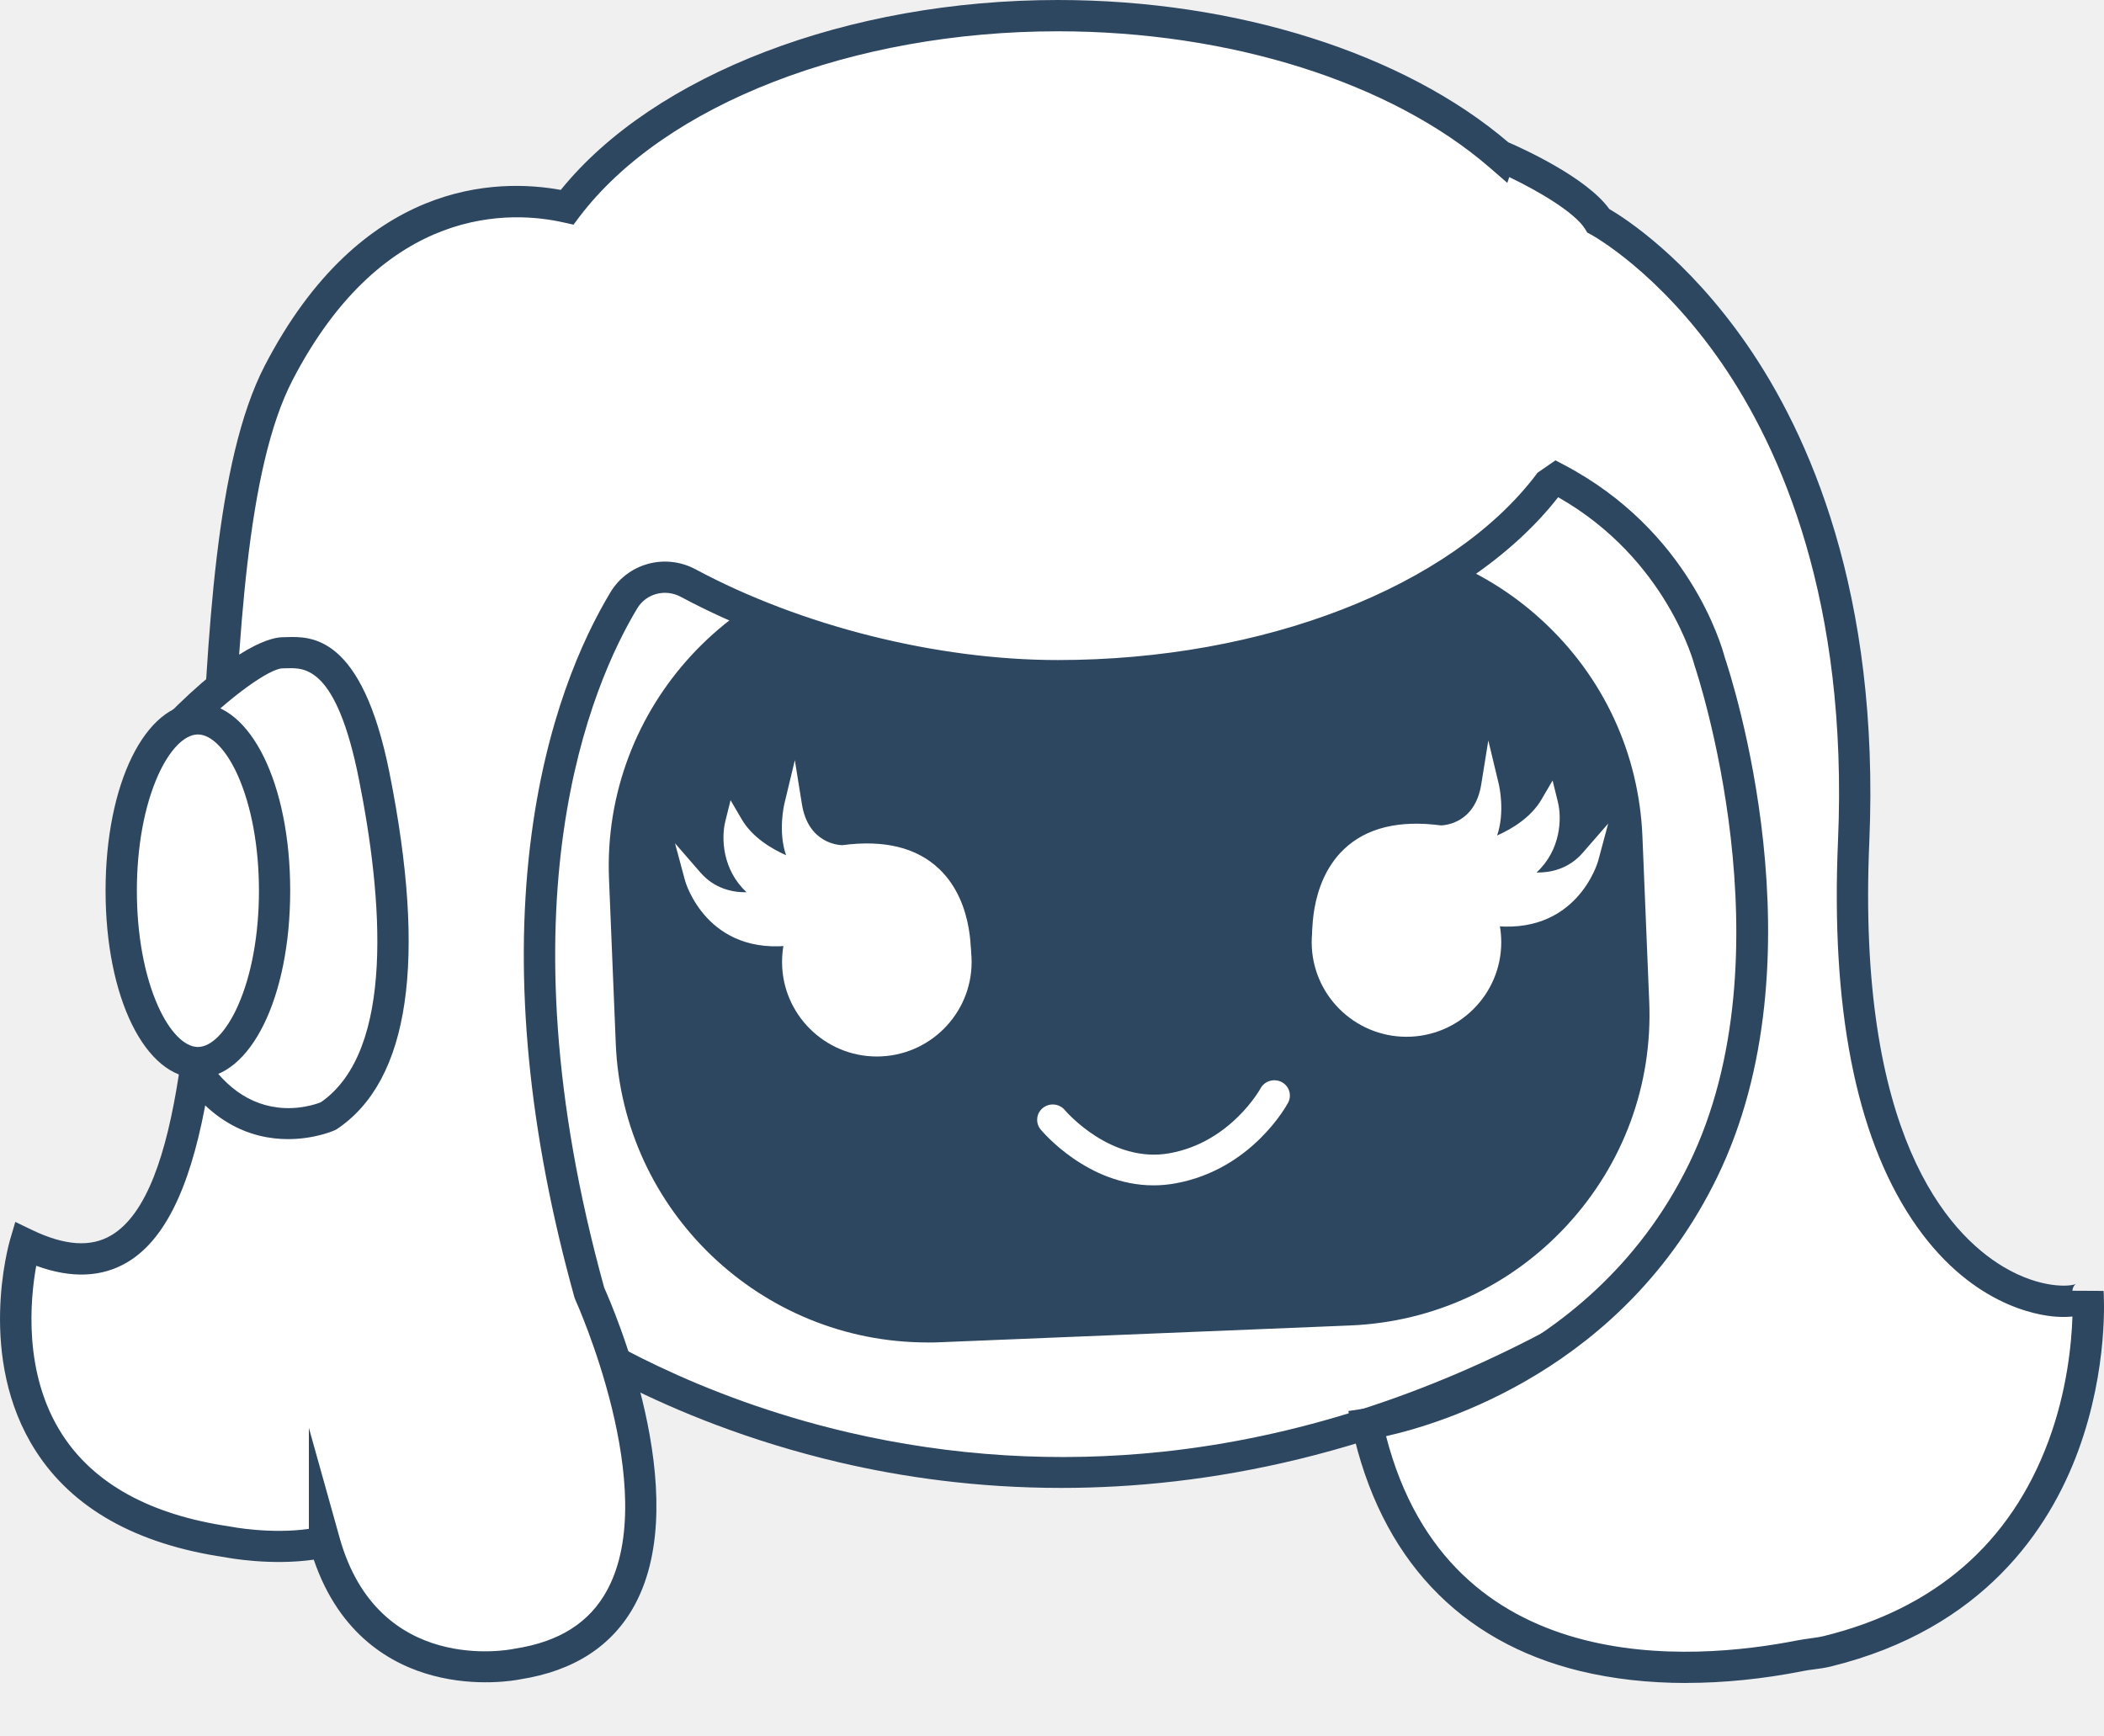
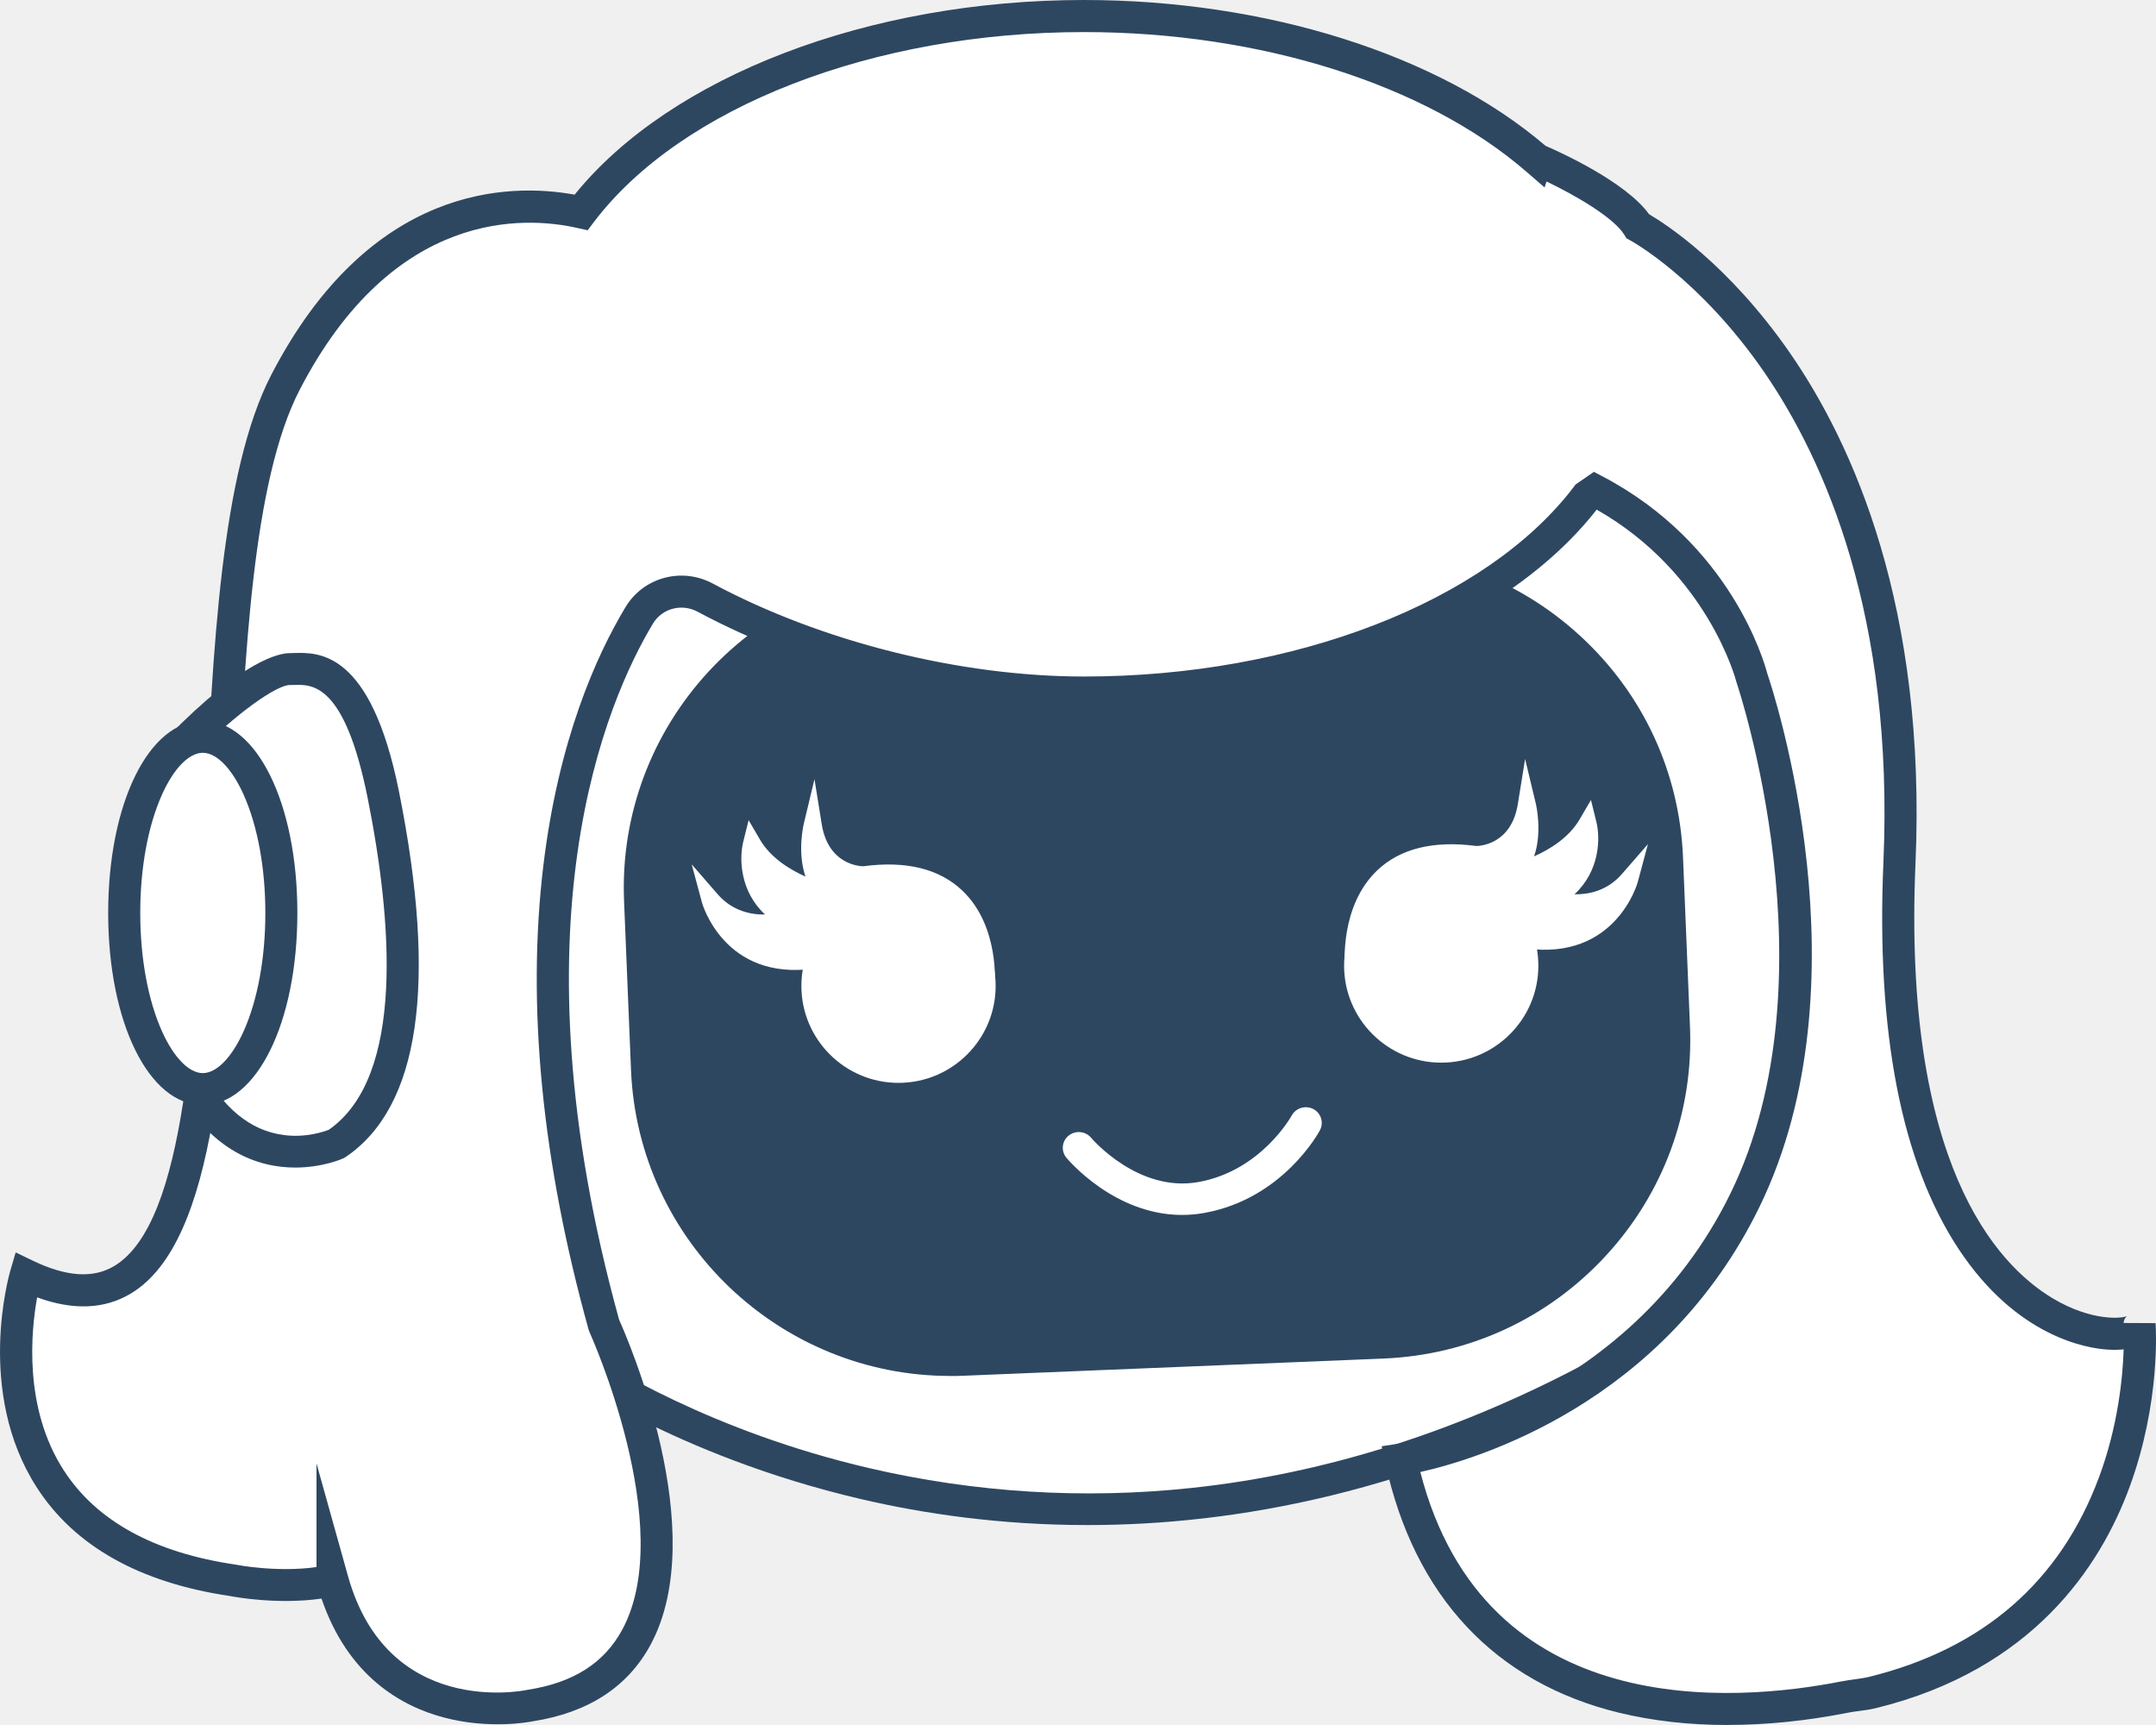
- <svg xmlns="http://www.w3.org/2000/svg" viewBox="0 0 40 33" fill="none">
+ <svg xmlns="http://www.w3.org/2000/svg" viewBox="0 0 40 32" fill="none">
  <path d="M10.479 25.168C10.479 25.168 18.871 31.327 29.693 25.482L34.192 22.835L33.517 11.605L29.598 6.979L22.896 7.988L9.536 9.166L10.479 25.169V25.168Z" fill="white" />
  <path d="M20.174 28.291C18.562 28.291 17.139 28.082 15.96 27.806C12.49 26.992 10.391 25.471 10.304 25.407L10.191 25.325L9.222 8.896L22.861 7.693L29.718 6.661L33.809 11.489L33.815 11.587L34.5 22.998L29.834 25.743C26.253 27.678 22.937 28.291 20.175 28.291H20.174ZM10.768 25.006C11.244 25.325 13.202 26.553 16.123 27.234C18.091 27.692 20.107 27.816 22.112 27.602C24.619 27.334 27.12 26.534 29.547 25.224L33.885 22.671L33.228 11.72L29.479 7.296L22.924 8.283L9.851 9.435L10.769 25.005L10.768 25.006Z" fill="#2E4761" />
  <path d="M25.066 10.532L17.273 10.851C14.163 10.978 11.746 13.597 11.874 16.699L12.003 19.837C12.131 22.939 14.755 25.351 17.863 25.224L25.657 24.905C28.767 24.777 31.183 22.159 31.056 19.056L30.927 15.919C30.799 12.816 28.175 10.405 25.066 10.532Z" fill="#2E4761" />
  <path d="M17.63 25.525C14.471 25.525 11.838 23.027 11.707 19.849L11.578 16.711C11.444 13.451 13.993 10.689 17.261 10.555L25.055 10.235C26.64 10.171 28.152 10.724 29.317 11.796C30.483 12.867 31.16 14.326 31.225 15.907L31.354 19.044C31.42 20.624 30.864 22.134 29.79 23.298C28.717 24.46 27.254 25.136 25.671 25.202L17.876 25.521C17.794 25.525 17.712 25.526 17.63 25.526V25.525ZM25.304 10.823C25.229 10.823 25.154 10.825 25.08 10.828L17.285 11.147C14.345 11.268 12.051 13.753 12.172 16.687L12.301 19.824C12.421 22.758 14.914 25.049 17.852 24.927L25.646 24.607C27.07 24.549 28.387 23.941 29.353 22.894C30.319 21.848 30.818 20.489 30.76 19.068L30.631 15.931C30.572 14.509 29.963 13.196 28.914 12.232C27.921 11.319 26.646 10.823 25.303 10.823L25.304 10.823Z" fill="#2E4761" />
  <path d="M39.695 24.567C39.652 25.086 34.85 25.033 35.24 16C35.63 6.967 30.387 4.197 30.387 4.197C30.015 3.594 28.515 2.96 28.515 2.96C26.656 1.35 23.584 0.298 20.111 0.298C15.975 0.298 12.411 1.789 10.781 3.939C9.765 3.709 7.143 3.53 5.297 7.09C2.965 11.59 5.647 26.137 0.477 23.654C0.477 23.654 -0.961 28.541 4.325 29.317C4.325 29.317 5.294 29.511 6.17 29.317V29.315C6.986 32.239 9.834 31.639 9.834 31.639C14.138 30.974 11.205 24.585 11.205 24.585C9.267 17.603 10.709 13.325 11.858 11.414C12.111 10.995 12.648 10.854 13.08 11.085C14.941 12.082 17.538 12.845 20.11 12.845C24.245 12.845 27.808 11.354 29.439 9.205L29.593 9.099C31.957 10.339 32.502 12.577 32.502 12.577C32.502 12.577 34.403 18.103 32.375 22.261C30.347 26.418 25.99 27.075 25.99 27.075C27.214 32.721 33.017 31.72 34.222 31.482C34.394 31.448 34.57 31.439 34.741 31.397C40.103 30.081 39.695 24.568 39.695 24.568V24.567Z" fill="white" />
  <path d="M32.055 32C31.343 32 30.665 31.924 30.044 31.774C27.739 31.214 26.237 29.611 25.701 27.137L25.634 26.829L25.947 26.781C25.989 26.774 30.176 26.092 32.109 22.131C34.058 18.136 32.24 12.728 32.222 12.673L32.214 12.647C32.209 12.627 31.692 10.629 29.623 9.454C27.868 11.698 24.149 13.143 20.111 13.143C17.718 13.143 15.038 12.472 12.941 11.347C12.647 11.19 12.284 11.286 12.115 11.567C11.249 13.007 9.456 17.144 11.487 24.484C11.643 24.831 13.203 28.41 12.07 30.511C11.648 31.293 10.914 31.771 9.887 31.931C9.793 31.95 9.064 32.081 8.232 31.86C7.459 31.656 6.459 31.105 5.965 29.655C5.157 29.77 4.37 29.627 4.276 29.609C2.59 29.361 1.379 28.68 0.678 27.586C-0.452 25.826 0.166 23.66 0.192 23.569L0.291 23.233L0.606 23.385C1.232 23.686 1.727 23.719 2.117 23.487C3.458 22.688 3.631 18.917 3.799 15.271C3.946 12.068 4.099 8.757 5.033 6.953C6.866 3.416 9.455 3.391 10.661 3.611C12.44 1.412 16.12 0 20.111 0C23.497 0 26.693 1.011 28.674 2.705C28.953 2.826 30.163 3.374 30.595 3.974C30.89 4.146 32.065 4.898 33.205 6.542C34.382 8.241 35.742 11.264 35.538 16.013C35.298 21.564 37.029 23.452 38.082 24.084C38.802 24.515 39.377 24.463 39.466 24.411C39.446 24.422 39.405 24.469 39.399 24.542L39.992 24.545C39.996 24.603 40.092 26.005 39.508 27.59C38.965 29.065 37.709 30.973 34.812 31.685C34.7 31.713 34.591 31.727 34.487 31.741C34.414 31.75 34.346 31.759 34.28 31.773C33.517 31.924 32.768 31.999 32.055 31.999V32ZM26.351 27.306C27.55 31.963 32.193 31.58 34.164 31.191C34.247 31.175 34.329 31.164 34.407 31.153C34.5 31.14 34.588 31.128 34.669 31.109C36.784 30.59 38.221 29.344 38.942 27.406C39.298 26.449 39.383 25.547 39.4 25.032C39.312 25.041 39.213 25.043 39.101 25.036C38.727 25.013 37.421 24.808 36.34 23.173C35.276 21.565 34.806 19.147 34.943 15.988C35.14 11.425 33.851 8.534 32.737 6.912C31.53 5.157 30.26 4.467 30.247 4.46L30.176 4.422L30.134 4.353C29.937 4.035 29.236 3.627 28.693 3.367L28.656 3.477L28.32 3.186C26.447 1.563 23.378 0.595 20.111 0.595C16.21 0.595 12.642 1.979 11.018 4.119L10.903 4.272L10.716 4.23C9.747 4.01 7.306 3.863 5.562 7.227C4.686 8.916 4.537 12.161 4.393 15.301C4.21 19.279 4.037 23.037 2.422 23.999C1.937 24.288 1.355 24.311 0.689 24.067C0.575 24.697 0.435 26.115 1.18 27.271C1.786 28.213 2.859 28.803 4.369 29.024L4.384 29.027C4.392 29.029 5.138 29.174 5.872 29.07V27.148L6.456 29.237C7.186 31.85 9.668 31.372 9.774 31.35L9.789 31.347C10.635 31.217 11.21 30.851 11.545 30.231C12.572 28.328 10.952 24.745 10.936 24.709L10.92 24.665C10.052 21.54 9.77 18.646 10.08 16.064C10.361 13.723 11.065 12.16 11.605 11.262C11.938 10.709 12.648 10.517 13.222 10.824C15.237 11.904 17.812 12.55 20.111 12.55C24.01 12.55 27.579 11.167 29.203 9.026L29.231 8.988L29.572 8.753L29.731 8.837C32.113 10.088 32.731 12.277 32.788 12.493C32.911 12.857 34.673 18.229 32.642 22.391C30.867 26.032 27.418 27.068 26.351 27.307L26.351 27.306Z" fill="#2E4761" />
  <path d="M3.327 13.876C3.327 13.876 4.756 12.408 5.375 12.411C5.745 12.414 6.601 12.202 7.11 14.74C7.619 17.278 7.798 20.174 6.243 21.219C6.243 21.219 4.545 22.011 3.465 19.921C2.384 17.831 3.328 13.876 3.328 13.876L3.327 13.876Z" fill="white" />
  <path d="M5.477 21.659C4.802 21.659 3.88 21.372 3.201 20.058C2.083 17.896 2.999 13.974 3.038 13.809L3.057 13.729L3.114 13.67C4.516 12.23 5.195 12.116 5.375 12.116C5.377 12.116 5.38 12.116 5.381 12.116C5.402 12.116 5.424 12.116 5.448 12.114C5.912 12.1 6.878 12.07 7.402 14.682C8.119 18.259 7.785 20.541 6.409 21.466L6.369 21.488C6.361 21.493 5.991 21.659 5.477 21.659H5.477ZM3.599 14.024C3.477 14.582 2.793 17.975 3.729 19.785C4.123 20.548 4.641 20.976 5.268 21.056C5.682 21.11 6.018 20.99 6.1 20.958C7.517 19.974 7.275 17.069 6.82 14.799C6.395 12.678 5.791 12.697 5.466 12.706C5.433 12.707 5.404 12.708 5.374 12.708H5.373C5.141 12.708 4.404 13.208 3.6 14.024H3.599Z" fill="#2E4761" />
  <path d="M3.762 20.203C4.567 20.203 5.22 18.741 5.22 16.936C5.22 15.132 4.567 13.669 3.762 13.669C2.957 13.669 2.304 15.132 2.304 16.936C2.304 18.741 2.957 20.203 3.762 20.203Z" fill="white" />
  <path d="M3.762 20.499C2.761 20.499 2.007 18.967 2.007 16.935C2.007 14.903 2.761 13.371 3.762 13.371C4.763 13.371 5.517 14.903 5.517 16.935C5.517 18.967 4.763 20.499 3.762 20.499ZM3.762 13.965C3.505 13.965 3.221 14.257 3.003 14.746C2.744 15.326 2.602 16.104 2.602 16.936C2.602 17.768 2.744 18.546 3.003 19.126C3.221 19.615 3.505 19.907 3.762 19.907C4.02 19.907 4.303 19.615 4.522 19.126C4.781 18.546 4.923 17.768 4.923 16.936C4.923 16.104 4.78 15.326 4.522 14.746C4.303 14.257 4.02 13.965 3.762 13.965Z" fill="#2E4761" />
  <path d="M16.67 19.791C17.501 19.791 18.175 19.119 18.175 18.29C18.175 17.461 17.501 16.788 16.67 16.788C15.839 16.788 15.166 17.461 15.166 18.29C15.166 19.119 15.839 19.791 16.67 19.791Z" fill="white" />
  <path d="M16.67 20.088C15.677 20.088 14.868 19.282 14.868 18.29C14.868 17.298 15.676 16.492 16.67 16.492C17.664 16.492 18.472 17.298 18.472 18.29C18.472 19.282 17.664 20.088 16.67 20.088ZM16.67 17.086C16.005 17.086 15.463 17.626 15.463 18.291C15.463 18.955 16.004 19.495 16.67 19.495C17.336 19.495 17.877 18.955 17.877 18.291C17.877 17.626 17.336 17.086 16.67 17.086Z" fill="white" />
  <path d="M18.286 18.29C18.286 18.29 18.507 15.901 16.027 16.237C16.027 16.237 15.232 16.259 15.081 15.318C15.081 15.318 14.873 16.185 15.361 16.582C15.361 16.582 14.369 16.367 13.956 15.661C13.956 15.661 13.72 16.612 14.644 17.063C14.644 17.063 13.77 17.367 13.19 16.7C13.19 16.7 13.542 18.014 15.081 17.798" fill="white" />
  <path d="M18.286 18.459C18.281 18.459 18.276 18.459 18.27 18.459C18.176 18.451 18.108 18.369 18.116 18.275C18.117 18.266 18.195 17.312 17.622 16.766C17.271 16.433 16.742 16.312 16.049 16.406L16.03 16.408C15.826 16.412 15.493 16.332 15.239 16.061C15.275 16.209 15.344 16.352 15.467 16.452L16.018 16.899L15.324 16.748C15.288 16.741 14.606 16.587 14.111 16.123C14.153 16.383 14.296 16.706 14.717 16.911L15.083 17.09L14.698 17.224C14.67 17.234 14.2 17.392 13.697 17.234C13.95 17.495 14.372 17.728 15.055 17.632C15.149 17.619 15.233 17.684 15.247 17.776C15.26 17.868 15.195 17.954 15.103 17.968C13.435 18.202 13.028 16.76 13.024 16.745L12.833 16.034L13.316 16.59C13.587 16.901 13.935 16.97 14.194 16.965C13.728 16.534 13.713 15.929 13.788 15.621L13.889 15.215L14.1 15.576C14.298 15.915 14.655 16.132 14.944 16.261C14.789 15.812 14.906 15.308 14.913 15.279L15.111 14.454L15.246 15.292C15.365 16.031 15.936 16.068 16.014 16.07C16.81 15.963 17.431 16.116 17.857 16.524C18.548 17.184 18.457 18.262 18.453 18.307C18.445 18.395 18.371 18.461 18.284 18.461L18.286 18.459Z" fill="white" />
  <path d="M26.739 19.416C27.57 19.416 28.243 18.744 28.243 17.915C28.243 17.086 27.57 16.414 26.739 16.414C25.908 16.414 25.234 17.086 25.234 17.915C25.234 18.744 25.908 19.416 26.739 19.416Z" fill="white" />
  <path d="M26.739 19.713C25.746 19.713 24.937 18.907 24.937 17.915C24.937 16.923 25.745 16.117 26.739 16.117C27.733 16.117 28.541 16.923 28.541 17.915C28.541 18.907 27.733 19.713 26.739 19.713ZM26.739 16.71C26.074 16.71 25.532 17.25 25.532 17.915C25.532 18.58 26.073 19.12 26.739 19.12C27.405 19.12 27.946 18.58 27.946 17.915C27.946 17.25 27.405 16.71 26.739 16.71Z" fill="white" />
  <path d="M25.122 17.915C25.122 17.915 24.901 15.526 27.381 15.863C27.381 15.863 28.176 15.884 28.328 14.943C28.328 14.943 28.536 15.81 28.047 16.208C28.047 16.208 29.039 15.992 29.452 15.286C29.452 15.286 29.688 16.237 28.764 16.688C28.764 16.688 29.638 16.993 30.219 16.326C30.219 16.326 29.866 17.64 28.328 17.424" fill="white" />
  <path d="M25.122 18.085C25.035 18.085 24.962 18.019 24.953 17.931C24.949 17.886 24.858 16.809 25.549 16.148C25.976 15.741 26.596 15.588 27.393 15.694C27.467 15.692 28.04 15.658 28.16 14.917L28.295 14.079L28.493 14.904C28.5 14.933 28.617 15.436 28.462 15.886C28.751 15.758 29.107 15.54 29.306 15.201L29.517 14.84L29.617 15.246C29.694 15.554 29.678 16.159 29.211 16.59C29.474 16.594 29.819 16.526 30.09 16.215L30.574 15.659L30.383 16.37C30.379 16.385 29.972 17.827 28.304 17.593C28.211 17.58 28.146 17.494 28.159 17.401C28.172 17.309 28.258 17.245 28.351 17.257C29.033 17.353 29.456 17.122 29.71 16.86C29.208 17.017 28.736 16.86 28.708 16.849L28.323 16.716L28.689 16.537C29.11 16.331 29.253 16.009 29.295 15.749C28.801 16.214 28.119 16.367 28.083 16.375L27.389 16.526L27.939 16.078C28.062 15.978 28.131 15.836 28.167 15.687C27.913 15.959 27.581 16.04 27.376 16.034L27.357 16.032C26.663 15.938 26.135 16.059 25.785 16.392C25.211 16.939 25.29 17.891 25.29 17.902C25.299 17.995 25.23 18.077 25.137 18.086C25.131 18.086 25.126 18.086 25.121 18.086L25.122 18.085Z" fill="white" />
  <path d="M21.93 22.538C20.679 22.538 19.824 21.523 19.784 21.476C19.681 21.351 19.7 21.167 19.827 21.066C19.954 20.964 20.14 20.983 20.244 21.107C20.257 21.123 21.12 22.134 22.244 21.926C23.402 21.713 23.959 20.705 23.964 20.695C24.041 20.553 24.22 20.499 24.365 20.573C24.509 20.648 24.564 20.824 24.489 20.966C24.462 21.017 23.8 22.232 22.354 22.499C22.208 22.526 22.067 22.538 21.93 22.538Z" fill="white" />
</svg>
